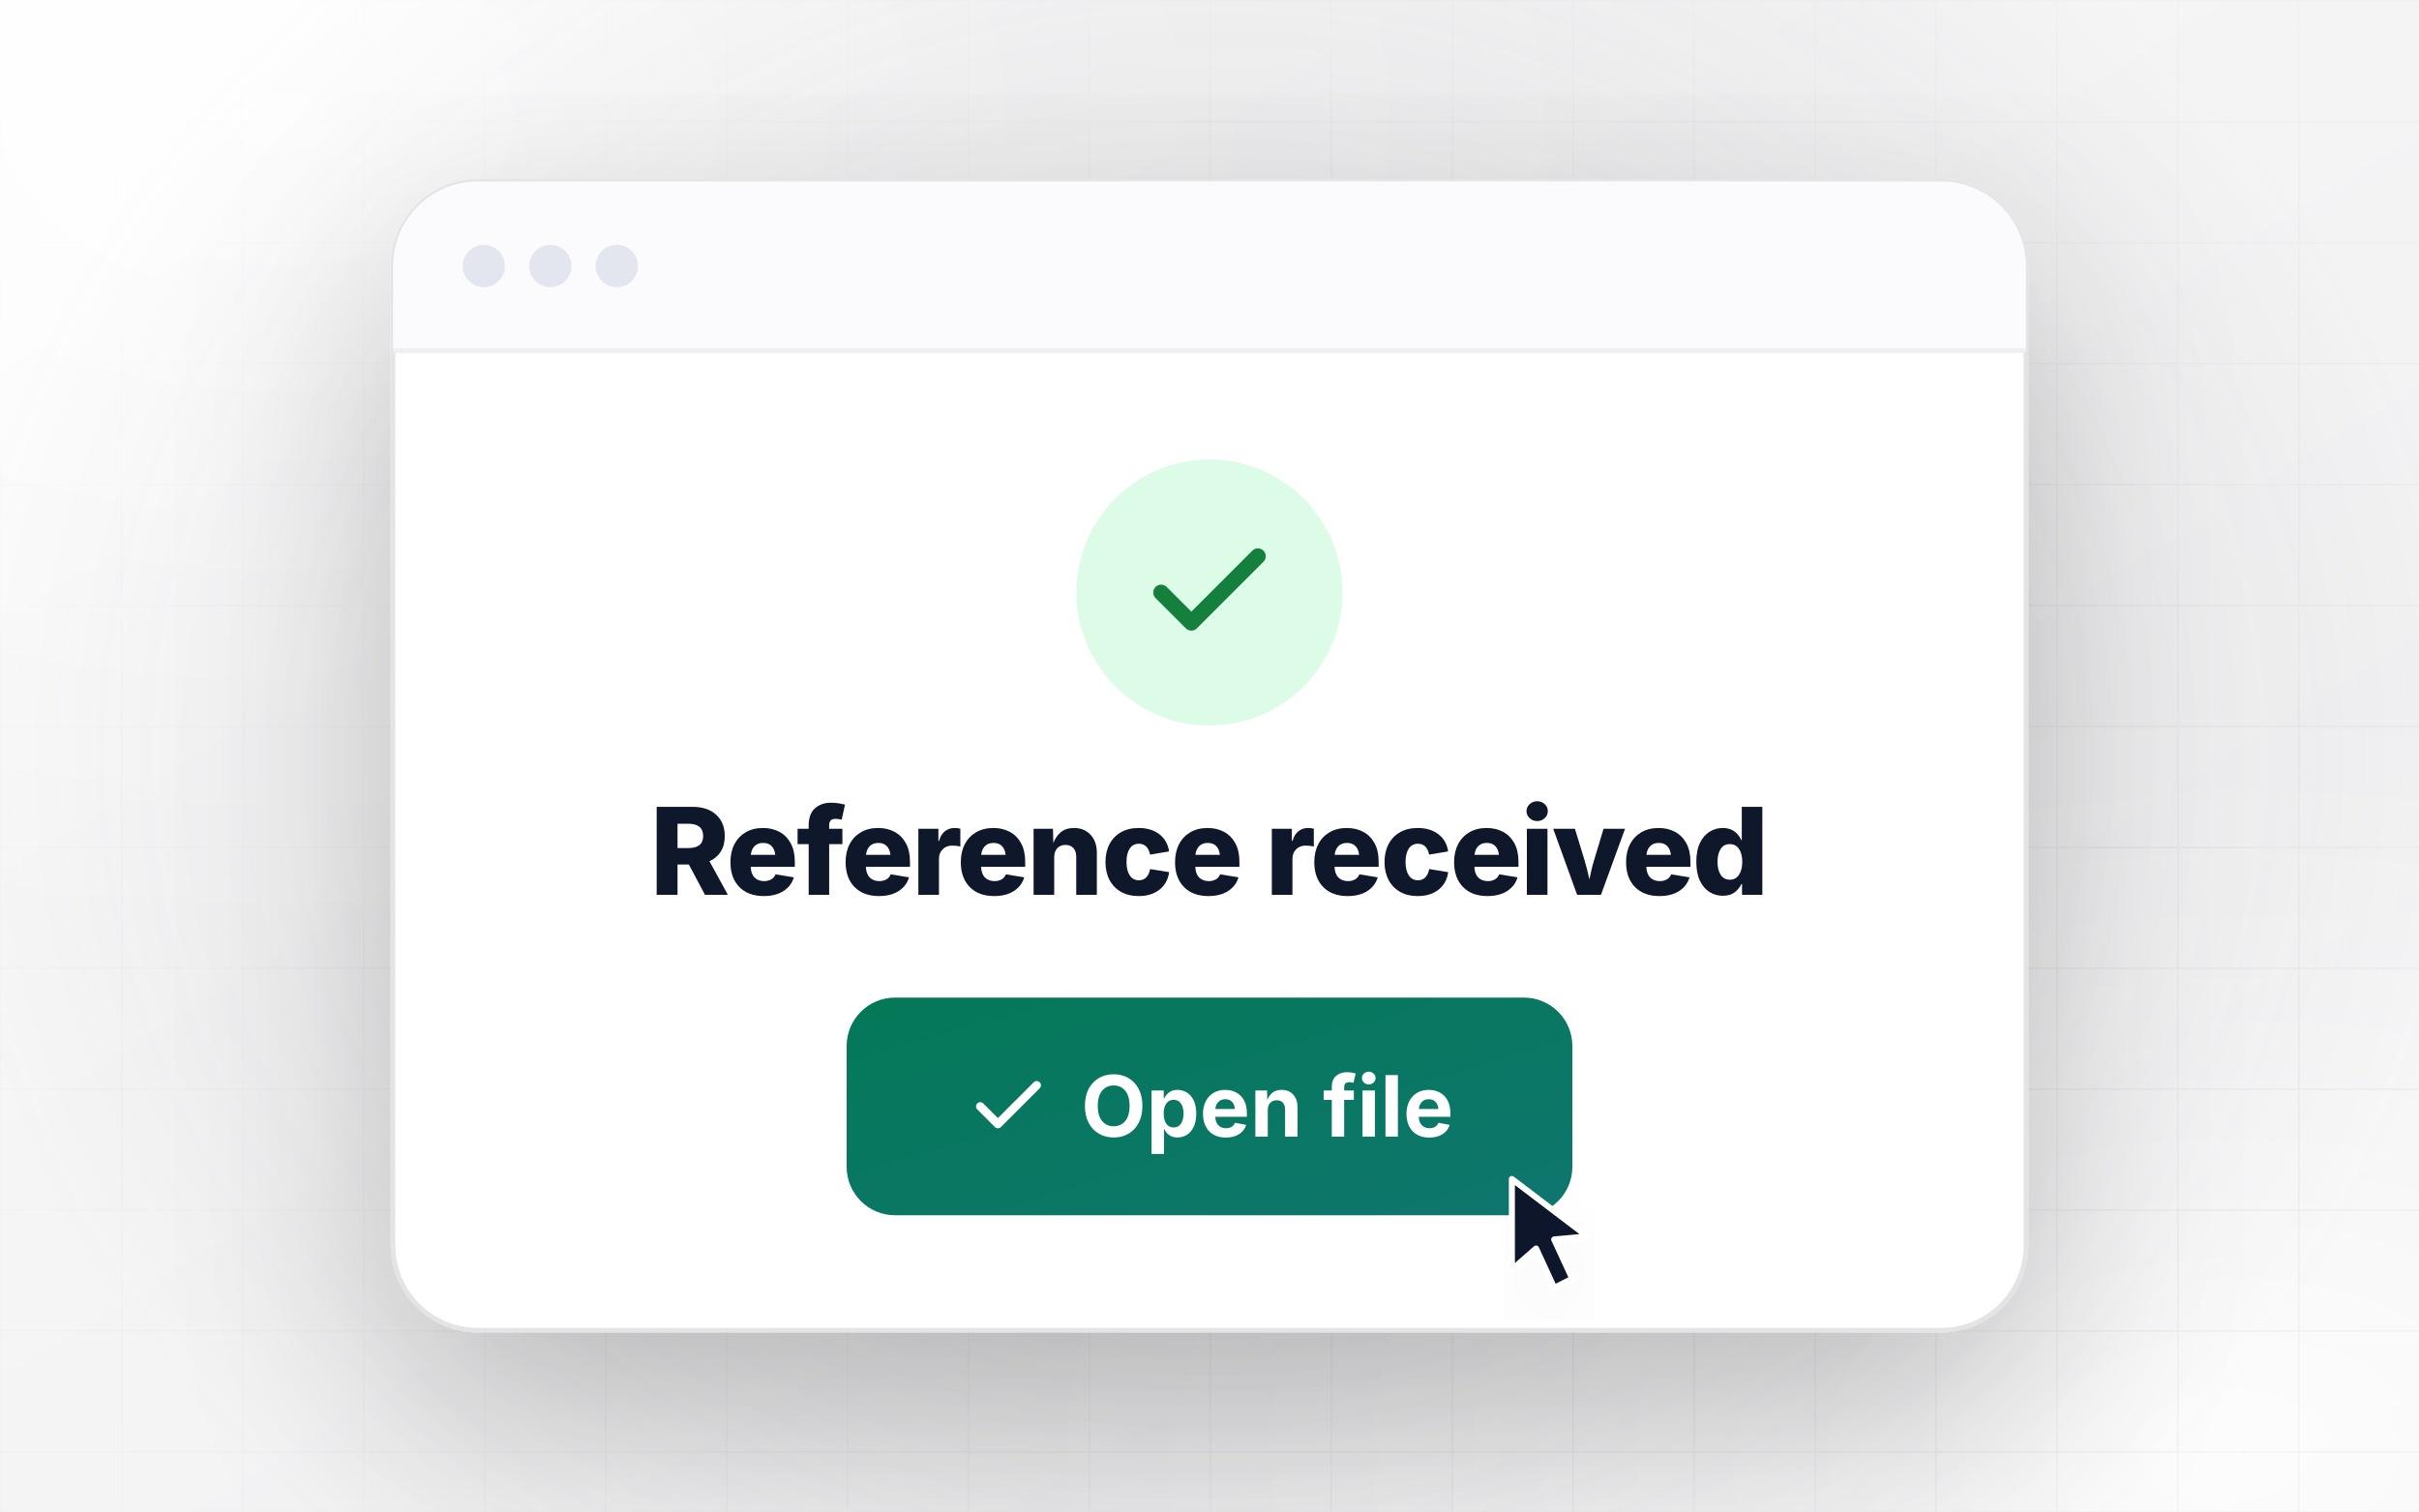
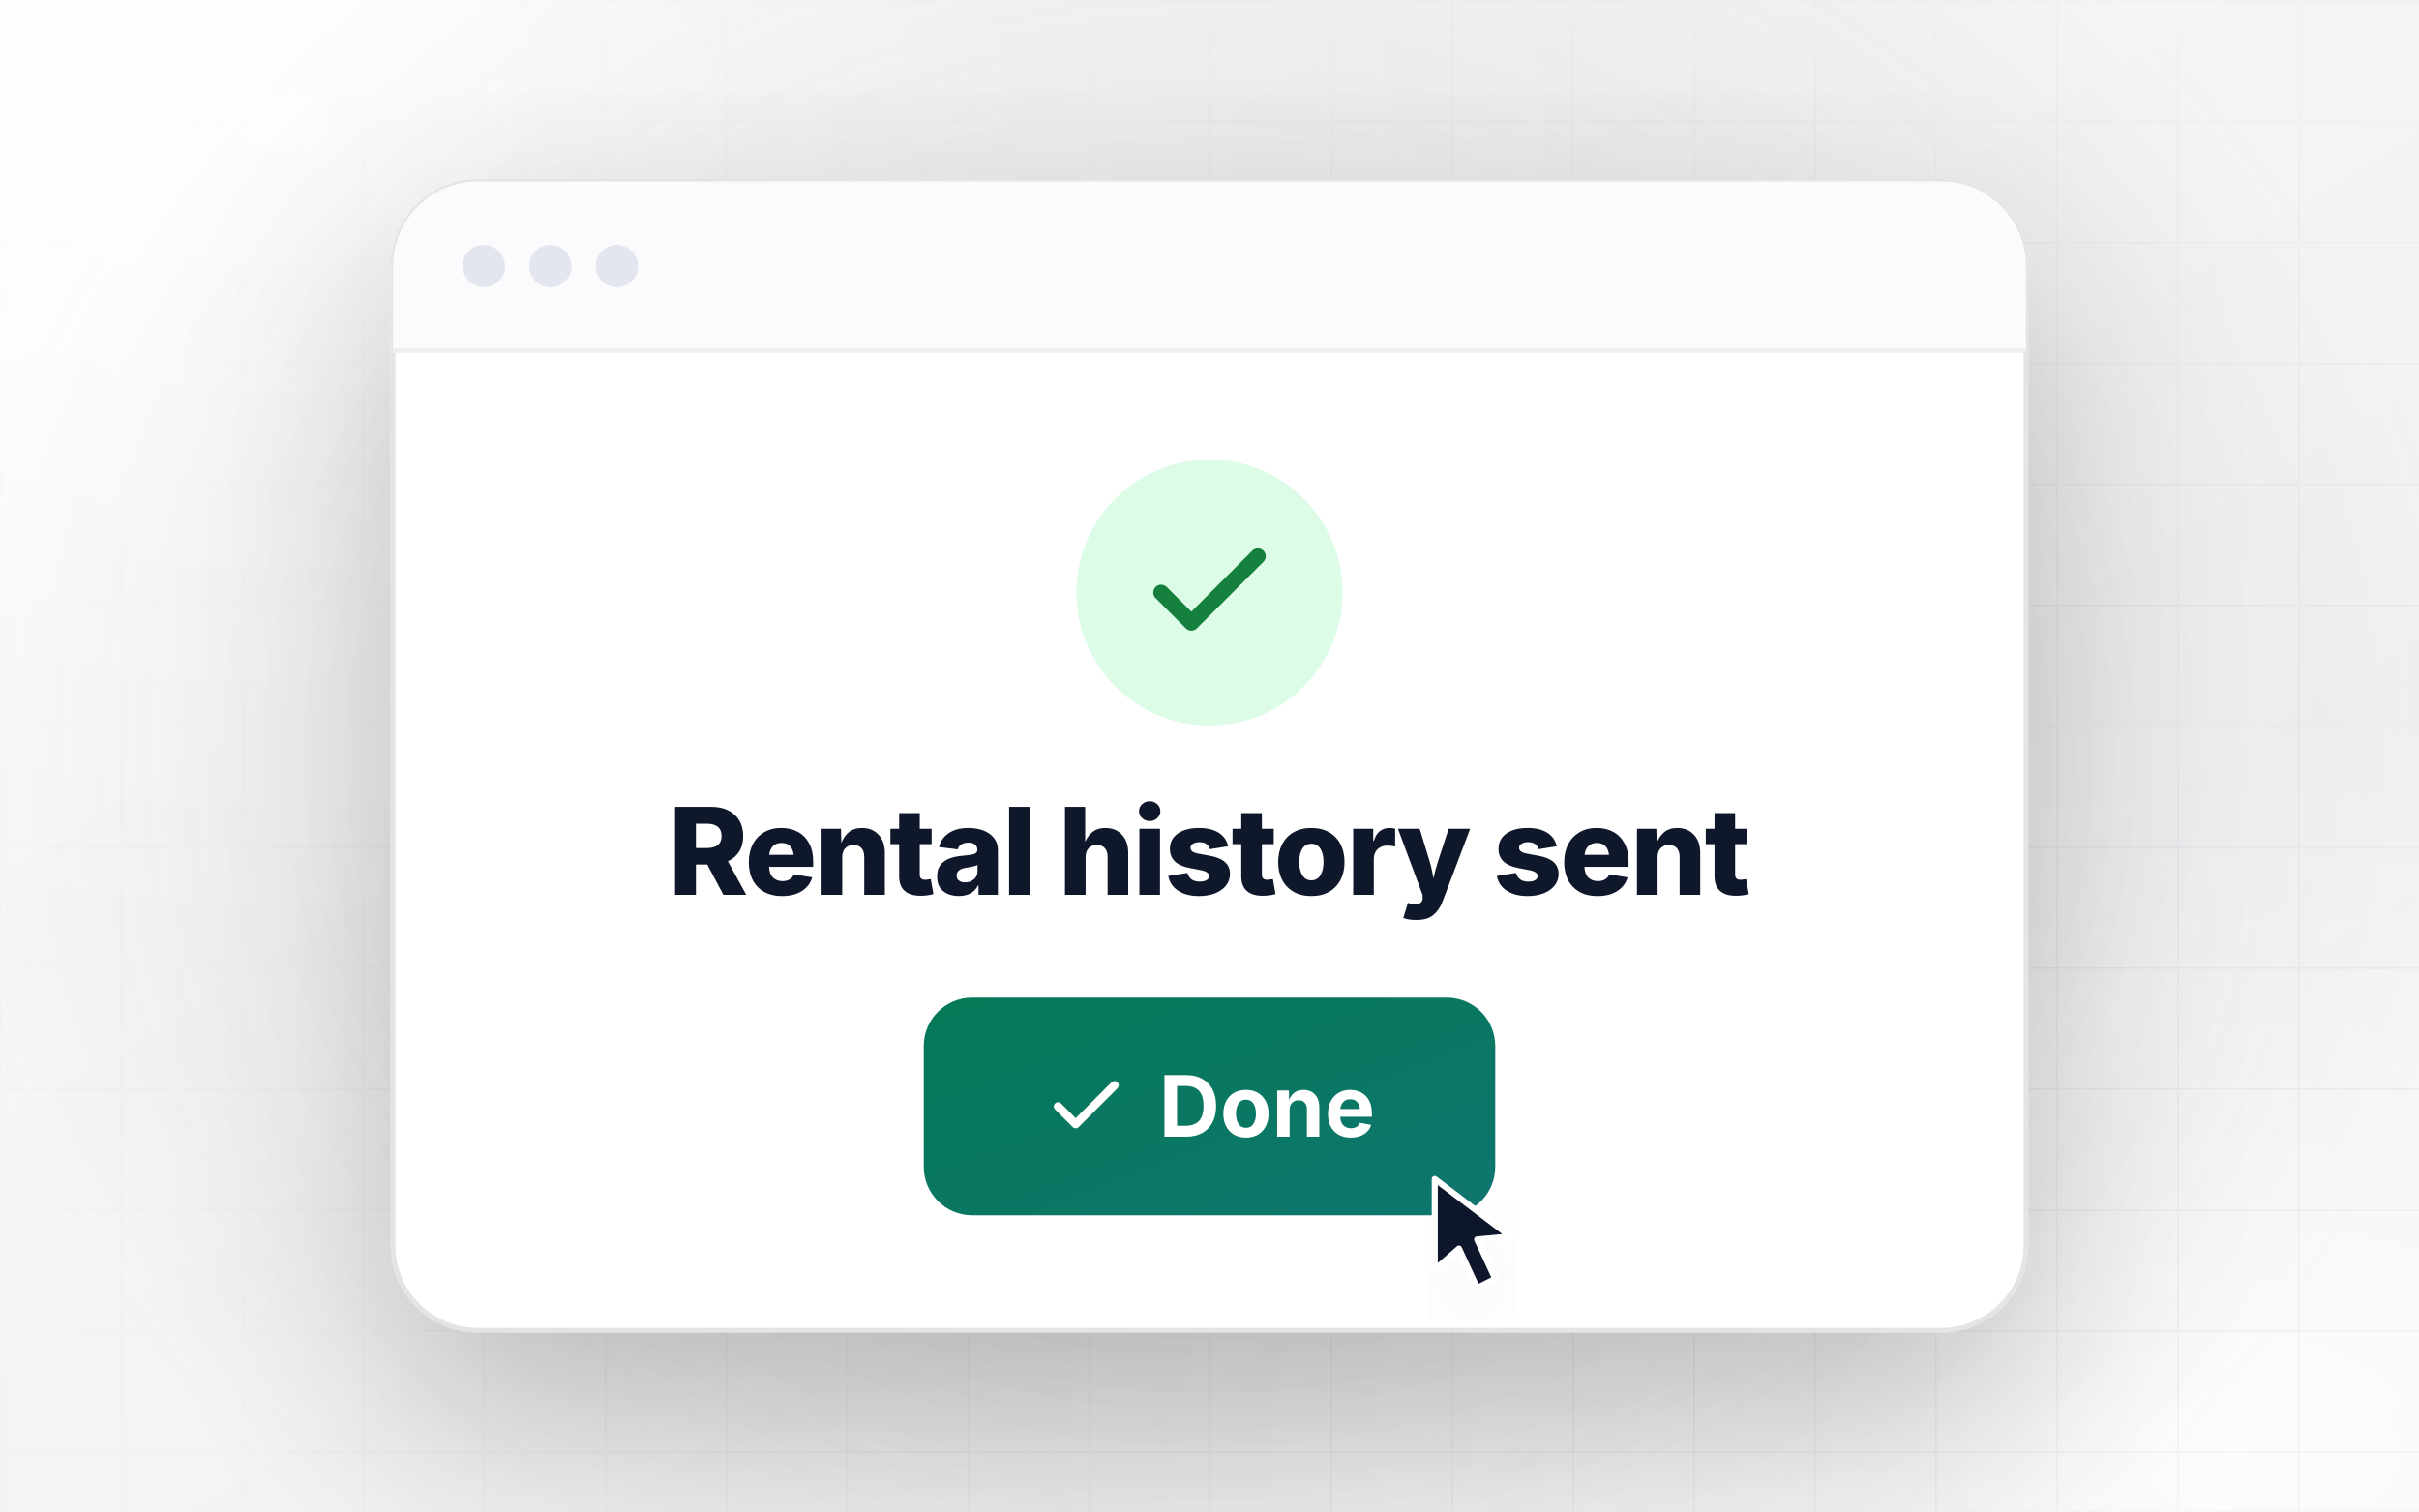
<svg xmlns="http://www.w3.org/2000/svg" xmlns:xlink="http://www.w3.org/1999/xlink" viewBox="0 0 800 500" width="800" height="500" role="img">
  <defs>
    <linearGradient id="bg" x1="0" y1="0" x2="1" y2="1">
      <stop offset="0" stop-color="#FAFAFA" />
      <stop offset="1" stop-color="#EEEEF0" />
    </linearGradient>
    <radialGradient id="glowA" cx="0.12" cy="0.08" r="0.55">
      <stop offset="0" stop-color="#FFFFFF" stop-opacity="0.95" />
      <stop offset="1" stop-color="#FFFFFF" stop-opacity="0" />
    </radialGradient>
    <radialGradient id="glowB" cx="0.92" cy="0.96" r="0.5">
      <stop offset="0" stop-color="#FFFFFF" stop-opacity="0.85" />
      <stop offset="1" stop-color="#FFFFFF" stop-opacity="0" />
    </radialGradient>
    <linearGradient id="gAcc" x1="0" y1="0" x2="1" y2="1">
      <stop offset="0" stop-color="#047857" />
      <stop offset="1" stop-color="#0F766E" />
    </linearGradient>
    <linearGradient id="gStroke" x1="0" y1="0" x2="1" y2="0">
      <stop offset="0" stop-color="#6EE7B7" />
      <stop offset="1" stop-color="#5EEAD4" />
    </linearGradient>
    <pattern id="grid" width="40" height="40" patternUnits="userSpaceOnUse">
      <path d="M40 0H0V40" fill="none" stroke="#52525B" stroke-opacity="0.07" stroke-width="1" />
    </pattern>
    <radialGradient id="fade" cx="0.5" cy="0.45" r="0.65">
      <stop offset="0" stop-color="#fff" stop-opacity="1" />
      <stop offset="1" stop-color="#fff" stop-opacity="0" />
    </radialGradient>
    <mask id="gridMask">
      <rect width="1200" height="800" fill="url(#fade)" />
    </mask>
    <filter id="e1" x="-10%" y="-10%" width="120%" height="140%">
      <feDropShadow dx="0" dy="1" stdDeviation="1.2" flood-color="#0F172A" flood-opacity="0.07" />
      <feDropShadow dx="0" dy="12" stdDeviation="18" flood-color="#18181B" flood-opacity="0.08" />
    </filter>
    <filter id="e2" x="-15%" y="-15%" width="130%" height="160%">
      <feDropShadow dx="0" dy="2" stdDeviation="3" flood-color="#0F172A" flood-opacity="0.10" />
      <feDropShadow dx="0" dy="28" stdDeviation="34" flood-color="#18181B" flood-opacity="0.20" />
    </filter>
    <radialGradient id="spot" cx="0.5" cy="0.5" r="0.5">
      <stop offset="0" stop-color="#71717A" stop-opacity="0.24" />
      <stop offset="1" stop-color="#71717A" stop-opacity="0" />
    </radialGradient>
    <path id="g800_R" d="M116 0V1490H726Q978 1490 1123.5 1356.5Q1269 1223 1269 995Q1269 841 1201.5 733.0Q1134 625 1010 569L1321 0H934L661 513H469V0ZM469 792H652Q903 792 903 995Q903 1204 651 1204H469Z" />
    <path id="g800_e" d="M636 -21Q373 -21 222.5 132.5Q72 286 72 555Q72 727 139.5 857.0Q207 987 331.0 1059.5Q455 1132 623 1132Q780 1132 901.5 1066.5Q1023 1001 1092.5 873.5Q1162 746 1162 562V474H415Q420 353 481.5 292.5Q543 232 642 232Q712 232 763.0 261.5Q814 291 835 347L1146 296Q1104 151 971.5 65.0Q839 -21 636 -21ZM417 677H831Q821 772 769.0 825.5Q717 879 626 879Q534 879 480.5 824.5Q427 770 417 677Z" />
-     <path id="g800_f" d="M779 1118V859H555V0H208V859H20V1118H208V1178Q208 1370 314.0 1465.0Q420 1560 588 1560Q662 1560 727.0 1548.5Q792 1537 823 1528L767 1273Q747 1278 720.0 1282.5Q693 1287 666 1287Q604 1287 579.5 1258.5Q555 1230 555 1181V1118Z" />
+     <path id="g800_n" d="M464 638V0H115V1118H443L449 877Q493 993 578.0 1062.5Q663 1132 799 1132Q974 1132 1080.0 1017.0Q1186 902 1186 712V0H837V644Q837 738 789.0 791.5Q741 845 655 845Q570 845 517.0 790.5Q464 736 464 638Z" />
+     <path id="g800_t" d="M718 1118V859H517V342Q517 255 606 255Q624 255 656.5 259.5Q689 264 703 267L748 13Q689 -4 634.0 -10.0Q579 -16 530 -16Q352 -16 260.0 67.5Q168 151 168 311V859H20V1118H168V1384H517V1118Z" />
+     <path id="g800_a" d="M428 -20Q267 -20 163.5 62.0Q60 144 60 310Q60 434 117.0 507.0Q174 580 268.5 615.0Q363 650 476 660Q618 672 679.5 689.5Q741 707 741 759V763Q741 821 700.5 852.5Q660 884 589 884Q516 884 469.0 853.0Q422 822 408 769L92 810Q125 953 253.5 1042.5Q382 1132 592 1132Q731 1132 843.5 1089.0Q956 1046 1022.5 962.5Q1089 879 1089 759V0H761V157H752Q659 -20 428 -20ZM534 211Q622 211 683.0 263.0Q744 315 744 398V505Q714 489 657.0 478.0Q600 467 551 459Q390 435 390 326Q390 270 430.5 240.5Q471 211 534 211Z" />
+     <path id="g800_l" d="M464 1490V0H115V1490Z" />
+     <path id="g800_h" d="M464 638V0H115V1490H457V896Q502 1004 585.5 1068.0Q669 1132 799 1132Q974 1132 1080.0 1017.0Q1186 902 1186 712V0H837V644Q837 738 789.0 791.5Q741 845 655 845Q570 845 517.0 790.5Q464 736 464 638Z" />
+     <path id="g800_i" d="M115 0V1118H464V0ZM289 1249Q215 1249 162.0 1298.0Q109 1347 109 1417Q109 1487 162.0 1536.0Q215 1585 289 1585Q364 1585 417.0 1536.0Q470 1487 470 1417Q470 1347 417.0 1298.0Q364 1249 289 1249Z" />
+     <path id="g800_s" d="M586 -21Q371 -21 232.5 69.5Q94 160 65 320L389 371Q410 298 460.0 261.0Q510 224 599 224Q672 224 714.0 249.5Q756 275 756 317Q756 390 619 417L424 455Q93 518 93 777Q93 944 226.5 1038.0Q360 1132 585 1132Q795 1132 922.0 1049.0Q1049 966 1078 822L770 773Q736 892 591 892Q528 892 484.5 866.5Q441 841 441 798Q441 764 468.0 738.5Q495 713 567 699L781 659Q1110 597 1110 357Q1110 242 1042.5 157.0Q975 72 857.0 25.5Q739 -21 586 -21Z" />
+     <path id="g800_o" d="M634 -21Q459 -21 333.0 51.5Q207 124 139.5 253.5Q72 383 72 555Q72 727 139.5 857.0Q207 987 333.0 1059.5Q459 1132 634 1132Q809 1132 934.5 1059.5Q1060 987 1127.5 857.0Q1195 727 1195 555Q1195 383 1127.5 253.5Q1060 124 934.5 51.5Q809 -21 634 -21ZM634 246Q734 246 787.0 331.5Q840 417 840 557Q840 697 787.0 781.0Q734 865 634 865Q534 865 481.0 781.0Q428 697 428 557Q428 417 481.0 331.5Q534 246 634 246Z" />
    <path id="g800_r" d="M115 0V1118H454V914H466Q496 1024 565.5 1078.0Q635 1132 727 1132Q778 1132 826 1120V816Q801 825 760.5 829.5Q720 834 688 834Q591 834 527.5 772.0Q464 710 464 610V0Z" />
-     <path id="g800_n" d="M464 638V0H115V1118H443L449 877Q493 993 578.0 1062.5Q663 1132 799 1132Q974 1132 1080.0 1017.0Q1186 902 1186 712V0H837V644Q837 738 789.0 791.5Q741 845 655 845Q570 845 517.0 790.5Q464 736 464 638Z" />
-     <path id="g800_c" d="M634 -21Q459 -21 333.0 51.5Q207 124 139.5 253.5Q72 383 72 555Q72 727 139.5 857.0Q207 987 333.0 1059.5Q459 1132 634 1132Q848 1132 985.5 1025.0Q1123 918 1149 735L827 681Q810 769 762.5 817.0Q715 865 638 865Q538 865 483.0 783.5Q428 702 428 557Q428 413 483.0 329.5Q538 246 638 246Q715 246 763.5 296.0Q812 346 828 436L1150 384Q1124 196 987.0 87.5Q850 -21 634 -21Z" />
-     <path id="g800_i" d="M115 0V1118H464V0ZM289 1249Q215 1249 162.0 1298.0Q109 1347 109 1417Q109 1487 162.0 1536.0Q215 1585 289 1585Q364 1585 417.0 1536.0Q470 1487 470 1417Q470 1347 417.0 1298.0Q364 1249 289 1249Z" />
-     <path id="g800_v" d="M427 0 22 1118H390L557 571Q580 496 598.5 419.0Q617 342 635 261Q651 342 669.0 418.5Q687 495 710 571L874 1118H1238L831 0Z" />
-     <path id="g800_d" d="M520 -16Q396 -16 294.0 48.5Q192 113 132.0 240.5Q72 368 72 558Q72 754 134.5 881.0Q197 1008 298.5 1070.0Q400 1132 517 1132Q606 1132 669.0 1101.5Q732 1071 772.5 1023.5Q813 976 834 926H842V1490H1190V0H846V181H834Q801 105 724.5 44.5Q648 -16 520 -16ZM639 256Q738 256 794.0 338.5Q850 421 850 558Q850 697 794.5 778.0Q739 859 639 859Q538 859 484.5 776.5Q431 694 431 558Q431 422 484.5 339.0Q538 256 639 256Z" />
-     <path id="g700_O" d="M789 -20Q592 -20 434.5 70.0Q277 160 185.5 331.0Q94 502 94 744Q94 987 185.5 1158.5Q277 1330 434.5 1420.0Q592 1510 789 1510Q987 1510 1144.0 1420.0Q1301 1330 1392.5 1158.5Q1484 987 1484 744Q1484 501 1392.5 330.5Q1301 160 1144.0 70.0Q987 -20 789 -20ZM789 251Q963 251 1068.5 377.5Q1174 504 1174 744Q1174 985 1068.5 1112.0Q963 1239 789 1239Q616 1239 510.0 1111.5Q404 984 404 744Q404 505 510.0 378.0Q616 251 789 251Z" />
-     <path id="g700_p" d="M128 -418V1118H423V930H437Q457 974 495.5 1021.0Q534 1068 597.5 1100.0Q661 1132 756 1132Q880 1132 983.0 1068.0Q1086 1004 1147.5 876.0Q1209 748 1209 557Q1209 371 1149.0 242.5Q1089 114 986.0 47.5Q883 -19 754 -19Q663 -19 600.0 12.0Q537 43 497.5 88.5Q458 134 437 179H428V-418ZM662 222Q779 222 840.5 316.0Q902 410 902 558Q902 705 841.0 798.5Q780 892 662 892Q546 892 483.5 801.0Q421 710 421 558Q421 406 484.0 314.0Q547 222 662 222Z" />
+     <path id="g800_y" d="M112 -392 190 -137 234 -149Q328 -174 386.0 -146.0Q444 -118 440 -49L439 -2L22 1118H390L557 571Q579 499 594.0 427.0Q609 355 623 280Q640 356 659.0 428.0Q678 500 701 571L880 1118H1244L775 -118Q724 -254 623.0 -340.0Q522 -426 334 -426Q199 -426 112 -392Z" />
+     <path id="g700_D" d="M659 0H135V1490H664Q888 1490 1049.5 1400.5Q1211 1311 1298.0 1144.5Q1385 978 1385 746Q1385 513 1298.0 346.0Q1211 179 1048.0 89.5Q885 0 659 0ZM440 263H644Q859 263 970.0 379.0Q1081 495 1081 746Q1081 996 970.5 1111.5Q860 1227 646 1227H440Z" />
+     <path id="g700_o" d="M628 -22Q460 -22 337.0 50.5Q214 123 147.5 252.5Q81 382 81 554Q81 727 147.5 857.0Q214 987 337.0 1059.5Q460 1132 628 1132Q796 1132 919.0 1059.5Q1042 987 1108.5 857.0Q1175 727 1175 554Q1175 382 1108.5 252.5Q1042 123 919.0 50.5Q796 -22 628 -22ZM628 214Q748 214 809.0 311.0Q870 408 870 555Q870 703 809.0 799.5Q748 896 628 896Q508 896 447.5 799.5Q387 703 387 555Q387 408 447.5 311.0Q508 214 628 214Z" />
+     <path id="g700_n" d="M428 647V0H128V1118H411L415 887Q462 1004 548.0 1068.0Q634 1132 763 1132Q937 1132 1042.0 1020.0Q1147 908 1147 711V0H847V659Q847 763 793.5 822.0Q740 881 645 881Q549 881 488.5 819.5Q428 758 428 647Z" />
    <path id="g700_e" d="M633 -22Q462 -22 338.0 48.0Q214 118 147.5 247.0Q81 376 81 553Q81 726 147.5 856.0Q214 986 334.5 1059.0Q455 1132 618 1132Q764 1132 883.0 1070.0Q1002 1008 1072.5 882.0Q1143 756 1143 565V481H378Q383 344 454.0 274.0Q525 204 638 204Q717 204 773.5 237.5Q830 271 854 336L1126 285Q1085 146 956.5 62.0Q828 -22 633 -22ZM380 669H854Q843 778 784.0 842.0Q725 906 621 906Q513 906 451.0 839.5Q389 773 380 669Z" />
-     <path id="g700_n" d="M428 647V0H128V1118H411L415 887Q462 1004 548.0 1068.0Q634 1132 763 1132Q937 1132 1042.0 1020.0Q1147 908 1147 711V0H847V659Q847 763 793.5 822.0Q740 881 645 881Q549 881 488.5 819.5Q428 758 428 647Z" />
-     <path id="g700_f" d="M750 1118V889H516V0H217V889H20V1118H217V1204Q217 1382 321.0 1471.0Q425 1560 580 1560Q651 1560 709.0 1549.0Q767 1538 795 1529L741 1303Q723 1308 696.5 1313.0Q670 1318 641 1318Q572 1318 544.0 1285.5Q516 1253 516 1194V1118Z" />
-     <path id="g700_i" d="M128 0V1118H428V0ZM278 1264Q210 1264 162.0 1309.0Q114 1354 114 1418Q114 1482 162.0 1527.0Q210 1572 278 1572Q346 1572 394.5 1527.0Q443 1482 443 1418Q443 1354 394.5 1309.0Q346 1264 278 1264Z" />
-     <path id="g700_l" d="M428 1490V0H128V1490Z" />
  </defs>
  <style>
.pulse{transform-box:fill-box;transform-origin:center;animation:pulse 2.4s cubic-bezier(.2,.7,.3,1) infinite}
@keyframes pulse{0%{transform:scale(1);opacity:.30}75%{transform:scale(2.1);opacity:0}100%{transform:scale(2.1);opacity:0}}
.caret{animation:blink 1.1s steps(1) infinite}
@keyframes blink{0%,55%{opacity:1}56%,100%{opacity:0}}
.press{transform-box:fill-box;transform-origin:0 0;animation:press 3.2s ease-in-out infinite}
@keyframes press{0%,58%,100%{transform:translate(0,0) scale(1)}66%{transform:translate(1.5px,2px) scale(.9)}74%{transform:translate(0,0) scale(1)}}
.ripple{transform-box:fill-box;transform-origin:center;opacity:0;animation:ripple 3.2s ease-out infinite}
@keyframes ripple{0%,62%{opacity:0;transform:scale(.4)}68%{opacity:.5}100%{opacity:0;transform:scale(2.4)}}
.sweep{animation:sweep 4.8s cubic-bezier(.45,0,.2,1) infinite}
@keyframes sweep{0%{transform:translateY(-470px);opacity:0}8%{opacity:1}72%{transform:translateY(0);opacity:1}100%{transform:translateY(0);opacity:1}}
.ring{transform-box:fill-box;transform-origin:50% 12%;animation:ring 4s ease-in-out infinite}
@keyframes ring{0%,70%,100%{transform:rotate(0)}74%{transform:rotate(14deg)}78%{transform:rotate(-12deg)}82%{transform:rotate(8deg)}86%{transform:rotate(-4deg)}90%{transform:rotate(0)}}
.glow{animation:glow 2.6s ease-in-out infinite}
@keyframes glow{0%,100%{opacity:1}50%{opacity:.45}}
.float{animation:float 6s ease-in-out infinite}
@keyframes float{0%,100%{transform:translateY(0)}50%{transform:translateY(-6px)}}
@media (prefers-reduced-motion: reduce){*{animation:none!important}}
</style>
  <rect width="800" height="500" fill="url(#bg)" />
  <rect width="800" height="500" fill="url(#glowA)" />
  <rect width="800" height="500" fill="url(#glowB)" />
  <rect width="800" height="500" fill="url(#grid)" mask="url(#gridMask)" />
  <ellipse cx="400.0" cy="250.0" rx="421.2" ry="361.0" fill="url(#spot)" />
  <rect x="130" y="60" width="540" height="380" rx="28" fill="#fff" stroke="#E4E4E7" stroke-width="1.5" filter="url(#e2)" />
  <path d="M130 116 V88 a28 28 0 0 1 28 -28 H642 a28 28 0 0 1 28 28 V116 Z" fill="#FBFBFD" />
  <line x1="130" y1="116" x2="670" y2="116" stroke="#EFEFF1" stroke-width="1.5" />
  <circle cx="160" cy="88" r="7" fill="#E3E6EE" />
  <circle cx="182" cy="88" r="7" fill="#E3E6EE" />
  <circle cx="204" cy="88" r="7" fill="#E3E6EE" />
  <circle cx="400.0" cy="196" r="44" fill="#DCFCE7" />
  <g transform="translate(376.0 172) scale(2)" fill="none" stroke="#15803D" stroke-width="2.6" stroke-linecap="round" stroke-linejoin="round">
    <path d="M20 6 9 17l-5-5" />
  </g>
  <g>
-     <use href="#g800_R" xlink:href="#g800_R" transform="translate(214.91 296.00) scale(0.01953 -0.01953)" fill="#0F172A" />
-     <use href="#g800_e" xlink:href="#g800_e" transform="translate(240.16 296.00) scale(0.01953 -0.01953)" fill="#0F172A" />
-     <use href="#g800_f" xlink:href="#g800_f" transform="translate(263.38 296.00) scale(0.01953 -0.01953)" fill="#0F172A" />
-     <use href="#g800_e" xlink:href="#g800_e" transform="translate(278.25 296.00) scale(0.01953 -0.01953)" fill="#0F172A" />
-     <use href="#g800_r" xlink:href="#g800_r" transform="translate(301.47 296.00) scale(0.01953 -0.01953)" fill="#0F172A" />
-     <use href="#g800_e" xlink:href="#g800_e" transform="translate(316.35 296.00) scale(0.01953 -0.01953)" fill="#0F172A" />
-     <use href="#g800_n" xlink:href="#g800_n" transform="translate(339.58 296.00) scale(0.01953 -0.01953)" fill="#0F172A" />
-     <use href="#g800_c" xlink:href="#g800_c" transform="translate(364.19 296.00) scale(0.01953 -0.01953)" fill="#0F172A" />
-     <use href="#g800_e" xlink:href="#g800_e" transform="translate(387.20 296.00) scale(0.01953 -0.01953)" fill="#0F172A" />
-     <use href="#g800_r" xlink:href="#g800_r" transform="translate(418.37 296.00) scale(0.01953 -0.01953)" fill="#0F172A" />
-     <use href="#g800_e" xlink:href="#g800_e" transform="translate(433.25 296.00) scale(0.01953 -0.01953)" fill="#0F172A" />
-     <use href="#g800_c" xlink:href="#g800_c" transform="translate(456.48 296.00) scale(0.01953 -0.01953)" fill="#0F172A" />
-     <use href="#g800_e" xlink:href="#g800_e" transform="translate(479.49 296.00) scale(0.01953 -0.01953)" fill="#0F172A" />
-     <use href="#g800_i" xlink:href="#g800_i" transform="translate(502.71 296.00) scale(0.01953 -0.01953)" fill="#0F172A" />
-     <use href="#g800_v" xlink:href="#g800_v" transform="translate(513.24 296.00) scale(0.01953 -0.01953)" fill="#0F172A" />
-     <use href="#g800_e" xlink:href="#g800_e" transform="translate(536.36 296.00) scale(0.01953 -0.01953)" fill="#0F172A" />
-     <use href="#g800_d" xlink:href="#g800_d" transform="translate(559.59 296.00) scale(0.01953 -0.01953)" fill="#0F172A" />
+     <use href="#g800_R" xlink:href="#g800_R" transform="translate(220.99 296.00) scale(0.01953 -0.01953)" fill="#0F172A" />
+     <use href="#g800_e" xlink:href="#g800_e" transform="translate(246.24 296.00) scale(0.01953 -0.01953)" fill="#0F172A" />
+     <use href="#g800_n" xlink:href="#g800_n" transform="translate(269.47 296.00) scale(0.01953 -0.01953)" fill="#0F172A" />
+     <use href="#g800_t" xlink:href="#g800_t" transform="translate(294.08 296.00) scale(0.01953 -0.01953)" fill="#0F172A" />
+     <use href="#g800_a" xlink:href="#g800_a" transform="translate(308.75 296.00) scale(0.01953 -0.01953)" fill="#0F172A" />
+     <use href="#g800_l" xlink:href="#g800_l" transform="translate(331.48 296.00) scale(0.01953 -0.01953)" fill="#0F172A" />
+     <use href="#g800_h" xlink:href="#g800_h" transform="translate(349.96 296.00) scale(0.01953 -0.01953)" fill="#0F172A" />
+     <use href="#g800_i" xlink:href="#g800_i" transform="translate(374.57 296.00) scale(0.01953 -0.01953)" fill="#0F172A" />
+     <use href="#g800_s" xlink:href="#g800_s" transform="translate(385.10 296.00) scale(0.01953 -0.01953)" fill="#0F172A" />
+     <use href="#g800_t" xlink:href="#g800_t" transform="translate(407.23 296.00) scale(0.01953 -0.01953)" fill="#0F172A" />
+     <use href="#g800_o" xlink:href="#g800_o" transform="translate(421.31 296.00) scale(0.01953 -0.01953)" fill="#0F172A" />
+     <use href="#g800_r" xlink:href="#g800_r" transform="translate(445.28 296.00) scale(0.01953 -0.01953)" fill="#0F172A" />
+     <use href="#g800_y" xlink:href="#g800_y" transform="translate(461.90 296.00) scale(0.01953 -0.01953)" fill="#0F172A" />
+     <use href="#g800_s" xlink:href="#g800_s" transform="translate(493.77 296.00) scale(0.01953 -0.01953)" fill="#0F172A" />
+     <use href="#g800_e" xlink:href="#g800_e" transform="translate(515.90 296.00) scale(0.01953 -0.01953)" fill="#0F172A" />
+     <use href="#g800_n" xlink:href="#g800_n" transform="translate(539.13 296.00) scale(0.01953 -0.01953)" fill="#0F172A" />
+     <use href="#g800_t" xlink:href="#g800_t" transform="translate(563.74 296.00) scale(0.01953 -0.01953)" fill="#0F172A" />
  </g>
-   <rect x="280.0" y="330" width="240" height="72" rx="16" fill="url(#gAcc)" />
-   <g transform="translate(319.5176 352.0) scale(1.1667)" fill="none" stroke="#fff" stroke-width="2.4" stroke-linecap="round" stroke-linejoin="round">
+   <rect x="305.5" y="330" width="189" height="72" rx="16" fill="url(#gAcc)" />
+   <g transform="translate(345.248 352.0) scale(1.1667)" fill="none" stroke="#fff" stroke-width="2.4" stroke-linecap="round" stroke-linejoin="round">
    <path d="M20 6 9 17l-5-5" />
  </g>
  <g>
-     <use href="#g700_O" xlink:href="#g700_O" transform="translate(357.52 376.00) scale(0.01367 -0.01367)" fill="#fff" />
-     <use href="#g700_p" xlink:href="#g700_p" transform="translate(379.09 376.00) scale(0.01367 -0.01367)" fill="#fff" />
-     <use href="#g700_e" xlink:href="#g700_e" transform="translate(396.74 376.00) scale(0.01367 -0.01367)" fill="#fff" />
-     <use href="#g700_n" xlink:href="#g700_n" transform="translate(413.42 376.00) scale(0.01367 -0.01367)" fill="#fff" />
-     <use href="#g700_f" xlink:href="#g700_f" transform="translate(437.48 376.00) scale(0.01367 -0.01367)" fill="#fff" />
-     <use href="#g700_i" xlink:href="#g700_i" transform="translate(448.86 376.00) scale(0.01367 -0.01367)" fill="#fff" />
-     <use href="#g700_l" xlink:href="#g700_l" transform="translate(456.45 376.00) scale(0.01367 -0.01367)" fill="#fff" />
-     <use href="#g700_e" xlink:href="#g700_e" transform="translate(464.04 376.00) scale(0.01367 -0.01367)" fill="#fff" />
+     <use href="#g700_D" xlink:href="#g700_D" transform="translate(383.25 376.00) scale(0.01367 -0.01367)" fill="#fff" />
+     <use href="#g700_o" xlink:href="#g700_o" transform="translate(403.47 376.00) scale(0.01367 -0.01367)" fill="#fff" />
+     <use href="#g700_n" xlink:href="#g700_n" transform="translate(420.64 376.00) scale(0.01367 -0.01367)" fill="#fff" />
+     <use href="#g700_e" xlink:href="#g700_e" transform="translate(438.07 376.00) scale(0.01367 -0.01367)" fill="#fff" />
  </g>
-   <circle class="ripple" cx="500.0" cy="390" r="14" fill="#047857" />
+   <circle class="ripple" cx="474.5" cy="390" r="14" fill="#047857" />
  <g class="press">
    <g filter="url(#e1)">
-       <path d="M500.0 390 l0 30 l8 -7 l6 13 l6 -3 l-6 -13 l11 -1 z" fill="#0F172A" stroke="#fff" stroke-width="2" stroke-linejoin="round" />
+       <path d="M474.5 390 l0 30 l8 -7 l6 13 l6 -3 l-6 -13 l11 -1 z" fill="#0F172A" stroke="#fff" stroke-width="2" stroke-linejoin="round" />
    </g>
  </g>
</svg>
